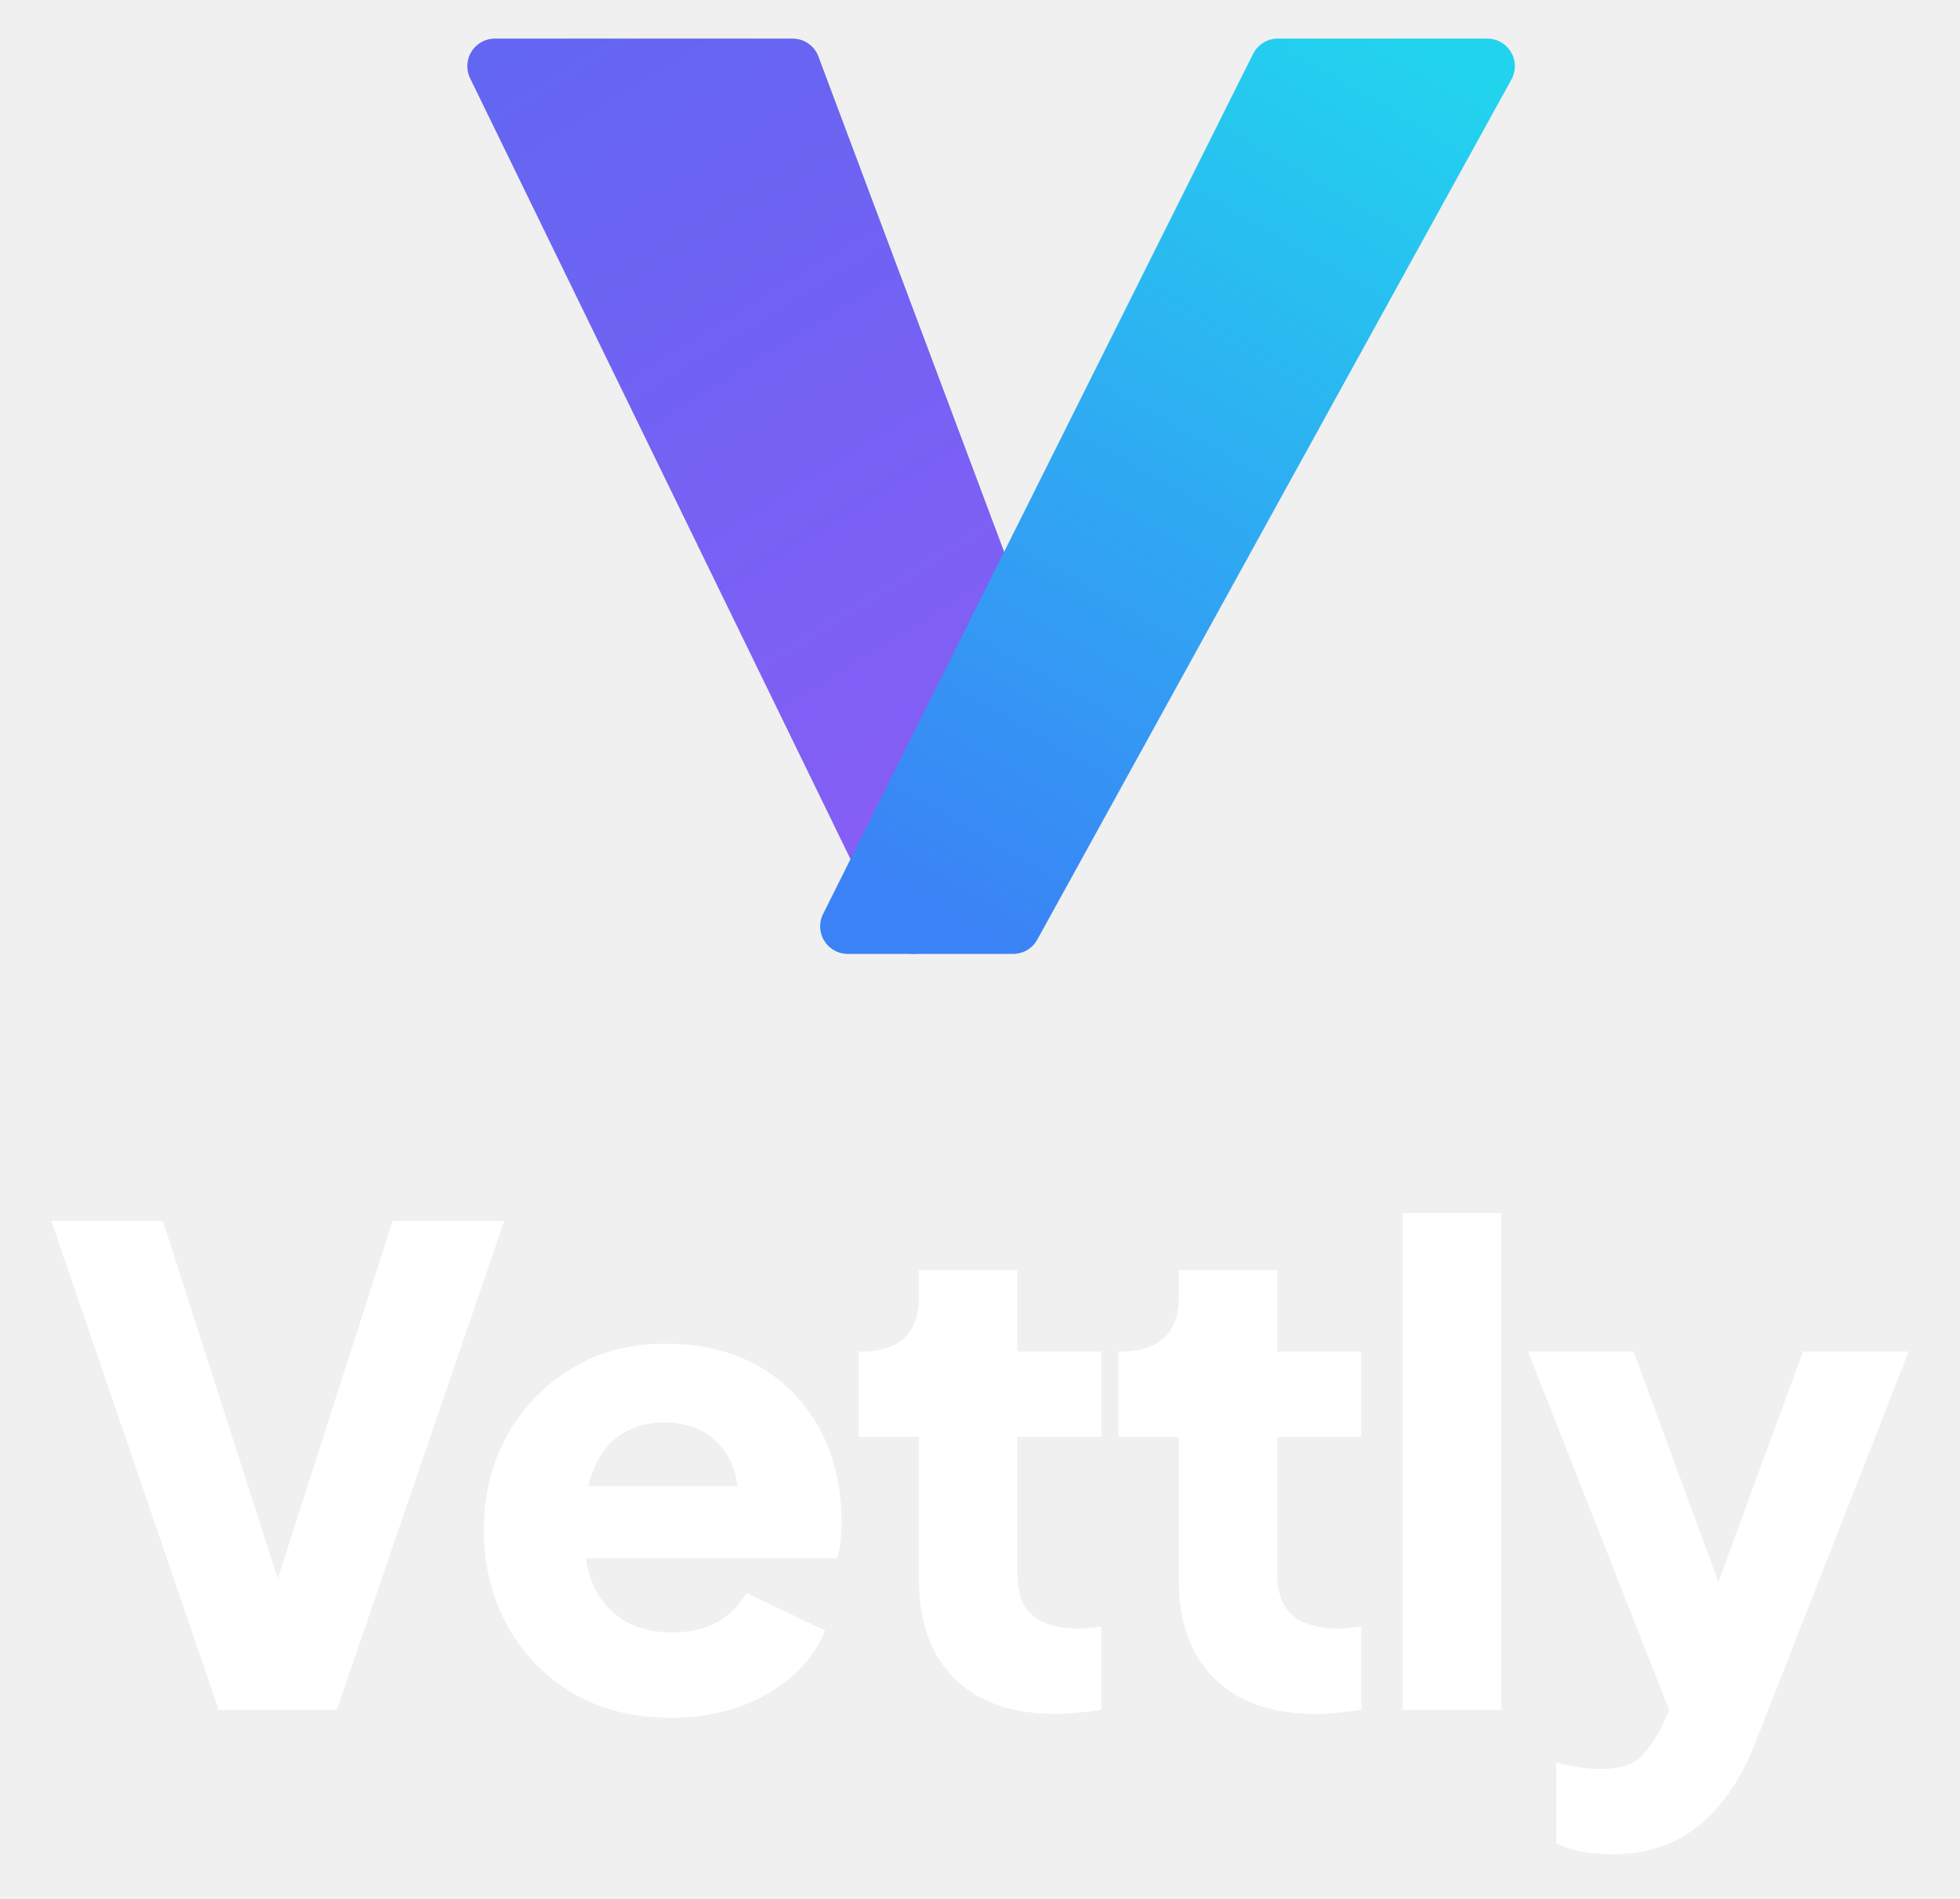
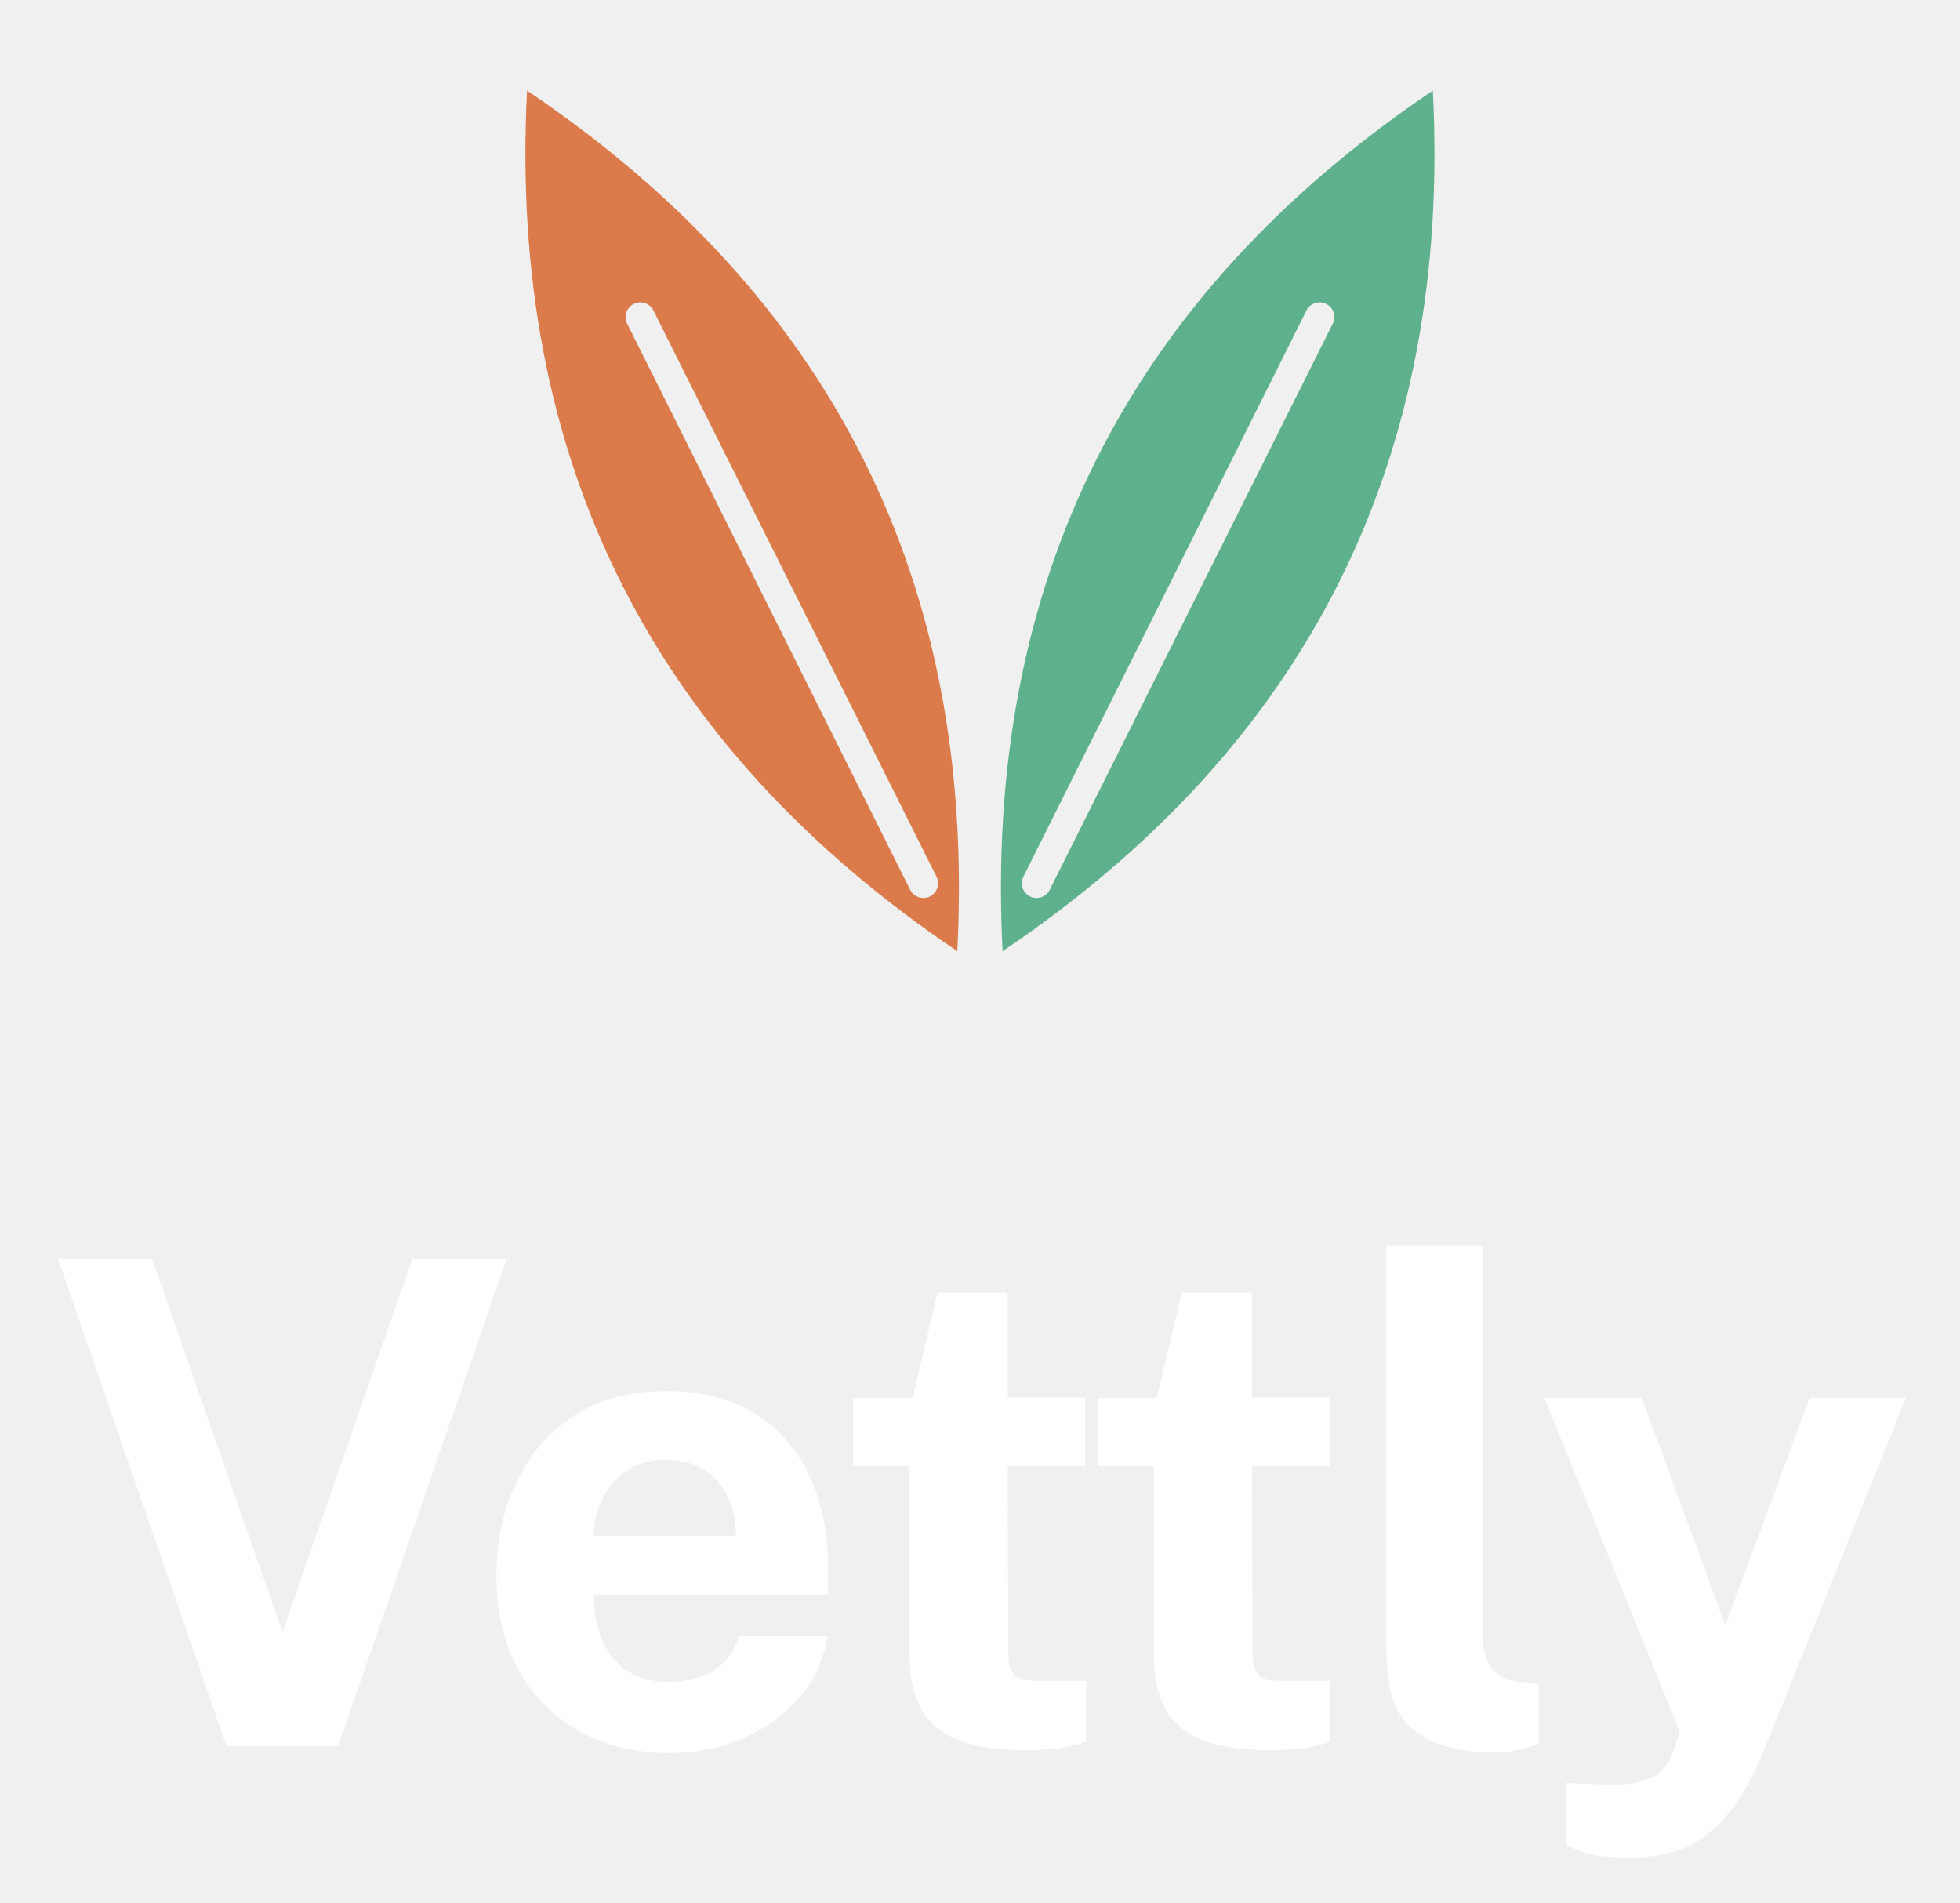
- <svg xmlns="http://www.w3.org/2000/svg" viewBox="0 0 177.75 172.15" width="177.75" height="172.15" role="img" aria-label="Vettly">
-   <g transform="translate(38.88 0)">
+ <svg xmlns="http://www.w3.org/2000/svg" viewBox="0 0 173.11 168.04" width="173.11" height="168.04" role="img" aria-label="Vettly">
+   <g transform="translate(36.55 0)">
    <defs>
-       <linearGradient id="sd-l" x1="6" y1="6" x2="54" y2="84" gradientUnits="userSpaceOnUse">
-         <stop offset="0" stop-color="#6366F1" />
-         <stop offset="1" stop-color="#8B5CF6" />
-       </linearGradient>
-       <linearGradient id="sd-r" x1="47" y1="84" x2="92" y2="6" gradientUnits="userSpaceOnUse">
-         <stop offset="0" stop-color="#3B82F6" />
-         <stop offset="1" stop-color="#22D3EE" />
-       </linearGradient>
+       <mask id="sd-l" maskUnits="userSpaceOnUse" x="0" y="0" width="100" height="88">
+         <rect width="100" height="88" fill="#fff" />
+         <path d="M52 84 Q49.5 35.3 90 8 Q92.5 56.7 52 84 Z" fill="#000" stroke="#000" stroke-width="6" stroke-linejoin="round" />
+         <path d="M45 78 L20 28" stroke="#000" stroke-width="2.6" stroke-linecap="round" />
+       </mask>
+       <mask id="sd-r" maskUnits="userSpaceOnUse" x="0" y="0" width="100" height="88">
+         <rect width="100" height="88" fill="#fff" />
+         <path d="M55 78 L80 28" stroke="#000" stroke-width="2.6" stroke-linecap="round" />
+       </mask>
    </defs>
-     <path d="M6 6 H33 L54 62 L44 84 Z" fill="url(#sd-l)" stroke="url(#sd-l)" stroke-width="5" stroke-linejoin="round" />
-     <path d="M38 84 L77 6 H96 L53 84 Z" fill="url(#sd-r)" stroke="url(#sd-r)" stroke-width="5" stroke-linejoin="round" />
+     <path d="M48 84 Q50.5 35.3 10 8 Q7.5 56.7 48 84 Z" fill="#DB7A4A" mask="url(#sd-l)" />
+     <path d="M52 84 Q49.5 35.3 90 8 Q92.5 56.7 52 84 Z" fill="#5FB08D" mask="url(#sd-r)" />
  </g>
-   <path transform="translate(4 155.06) scale(0.62)" fill="#FFFFFF" d="M42.82 0L25.54 0L1.06-71.52L17.38-71.52L34.18-19.20L50.98-71.52L67.30-71.52L42.82 0Z M91.68 1.15L91.68 1.15Q83.33 1.15 77.18-2.54Q71.04-6.24 67.68-12.48Q64.32-18.72 64.32-26.30L64.32-26.30Q64.32-34.18 67.82-40.32Q71.33-46.46 77.28-50.02Q83.23-53.57 90.72-53.57L90.72-53.57Q96.96-53.57 101.76-51.60Q106.56-49.63 109.87-46.08Q113.18-42.53 114.91-37.87Q116.64-33.22 116.64-27.74L116.64-27.74Q116.64-26.21 116.50-24.72Q116.35-23.23 115.97-22.18L115.97-22.18L79.30-22.18Q79.49-20.16 80.26-18.43L80.26-18.43Q81.70-15.07 84.67-13.20Q87.65-11.33 91.87-11.33L91.87-11.33Q95.71-11.33 98.45-12.86Q101.18-14.40 102.72-17.09L102.72-17.09L114.24-11.62Q112.70-7.78 109.39-4.90Q106.08-2.02 101.57-0.43Q97.06 1.15 91.68 1.15ZM79.58-32.74L79.58-32.74L101.38-32.74Q101.28-33.98 100.90-35.14L100.90-35.14Q99.84-38.30 97.20-40.18Q94.56-42.05 90.72-42.05L90.72-42.05Q86.98-42.05 84.29-40.22Q81.60-38.40 80.26-34.85L80.26-34.85Q79.87-33.89 79.58-32.74Z M147.94 0.58L147.94 0.58Q138.43 0.58 133.20-4.56Q127.97-9.70 127.97-18.91L127.97-18.91L127.97-39.94L119.14-39.94L119.14-52.42L119.62-52.42Q123.65-52.42 125.81-54.43Q127.97-56.45 127.97-60.48L127.97-60.48L127.97-64.32L142.37-64.32L142.37-52.42L154.66-52.42L154.66-39.94L142.37-39.94L142.37-19.87Q142.37-17.18 143.33-15.41Q144.29-13.63 146.30-12.77Q148.32-11.90 151.30-11.90L151.30-11.90Q151.97-11.90 152.83-12Q153.70-12.10 154.66-12.19L154.66-12.19L154.66 0Q153.22 0.19 151.39 0.38Q149.57 0.58 147.94 0.58Z M185.95 0.58L185.95 0.58Q176.45 0.58 171.22-4.56Q165.98-9.70 165.98-18.91L165.98-18.91L165.98-39.94L157.15-39.94L157.15-52.42L157.63-52.42Q161.66-52.42 163.82-54.43Q165.98-56.45 165.98-60.48L165.98-60.48L165.98-64.32L180.38-64.32L180.38-52.42L192.67-52.42L192.67-39.94L180.38-39.94L180.38-19.87Q180.38-17.18 181.34-15.41Q182.30-13.63 184.32-12.77Q186.34-11.90 189.31-11.90L189.31-11.90Q189.98-11.90 190.85-12Q191.71-12.10 192.67-12.19L192.67-12.19L192.67 0Q191.23 0.19 189.41 0.38Q187.58 0.58 185.95 0.58Z M213.12 0L198.72 0L198.72-72.67L213.12-72.67L213.12 0Z M229.44 21.12L229.44 21.12Q227.14 21.12 224.98 20.74Q222.82 20.35 221.18 19.49L221.18 19.49L221.18 7.68Q222.53 8.06 224.35 8.35Q226.18 8.64 227.71 8.64L227.71 8.64Q231.94 8.64 233.76 6.67Q235.58 4.70 236.74 2.21L236.74 2.21L237.70 0L217.06-52.42L232.51-52.42L244.90-18.72L257.28-52.42L272.74-52.42L250.27 4.90Q248.16 10.27 245.09 13.92Q242.02 17.57 238.13 19.34Q234.24 21.12 229.44 21.12Z" />
+   <path transform="translate(4 154.22) scale(0.62)" fill="#FFFFFF" d="M41.71 0L25.82 0L1.82-69.41L15.22-69.41L33.79-16.27L52.27-69.41L65.71-69.41L41.71 0Z M89.09 0.96L89.09 0.96Q81.70 0.96 76.10-2.14Q70.51-5.23 67.39-10.90Q64.27-16.56 64.27-24.24L64.27-24.24Q64.27-31.68 67.13-37.66Q69.98-43.63 75.36-47.11Q80.74-50.59 88.37-50.59L88.37-50.59Q95.95-50.59 101.09-47.40Q106.22-44.21 108.86-38.52Q111.50-32.83 111.50-25.39L111.50-25.39L111.50-21.60L78.14-21.60Q78.14-17.81 79.39-15Q80.64-12.19 83.02-10.68Q85.39-9.17 88.75-9.17L88.75-9.17Q92.35-9.17 95.04-10.70Q97.73-12.24 98.83-15.74L98.83-15.74L111.46-15.74Q110.59-10.46 107.23-6.72Q103.87-2.98 99.07-1.01Q94.27 0.96 89.09 0.96ZM78.14-29.95L78.14-29.95L98.40-29.95Q98.40-32.93 97.27-35.42Q96.14-37.92 93.91-39.36Q91.68-40.80 88.32-40.80L88.32-40.80Q85.10-40.80 82.82-39.24Q80.54-37.68 79.32-35.18Q78.10-32.69 78.14-29.95Z M139.58 0.53L139.58 0.53Q133.01 0.53 129.43-1.15Q125.86-2.83 124.49-5.86Q123.12-8.88 123.12-12.86L123.12-12.86L123.12-39.89L115.06-39.89L115.06-49.63L123.55-49.63L127.10-64.61L137.09-64.61L137.09-49.68L148.13-49.68L148.13-39.89L137.09-39.89L137.18-13.44Q137.18-11.62 137.64-10.73Q138.10-9.84 139.08-9.58Q140.06-9.31 141.60-9.31L141.60-9.31L148.27-9.31L148.27-0.67Q147.26-0.24 145.25 0.14Q143.23 0.53 139.58 0.53Z M174.38 0.53L174.38 0.53Q167.81 0.53 164.23-1.15Q160.66-2.83 159.29-5.86Q157.92-8.88 157.92-12.86L157.92-12.86L157.92-39.89L149.86-39.89L149.86-49.63L158.35-49.63L161.90-64.61L171.89-64.61L171.89-49.68L182.93-49.68L182.93-39.89L171.89-39.89L171.98-13.44Q171.98-11.62 172.44-10.73Q172.90-9.84 173.88-9.58Q174.86-9.31 176.40-9.31L176.40-9.31L183.07-9.31L183.07-0.67Q182.06-0.24 180.05 0.14Q178.03 0.53 174.38 0.53Z M206.88 0.86L206.88 0.86Q201.41 0.86 198.19-0.43Q194.98-1.73 193.44-3.86Q191.90-6 191.47-8.62Q191.04-11.23 191.04-13.92L191.04-13.92L191.04-71.33L204.77-71.33L204.77-15.65Q204.77-12.91 205.94-11.21Q207.12-9.50 210.38-9.12L210.38-9.12L212.74-8.98L212.74-0.34Q211.30 0.14 209.81 0.50Q208.32 0.86 206.88 0.86Z M226.03 15.84L226.03 15.84Q220.94 15.84 218.83 14.98L218.83 14.98L216.72 14.16L216.72 5.23L221.66 5.42Q224.88 5.62 226.85 5.11Q228.82 4.61 229.82 3.79Q230.83 2.98 231.29 2.09Q231.74 1.20 231.94 0.67L231.94 0.67L232.85-2.06L213.55-49.63L227.42-49.63L239.33-17.28L251.33-49.63L265.06-49.63L244.94 0.29Q242.35 6.62 239.45 9.98Q236.54 13.34 233.21 14.59Q229.87 15.84 226.03 15.84Z" />
</svg>
